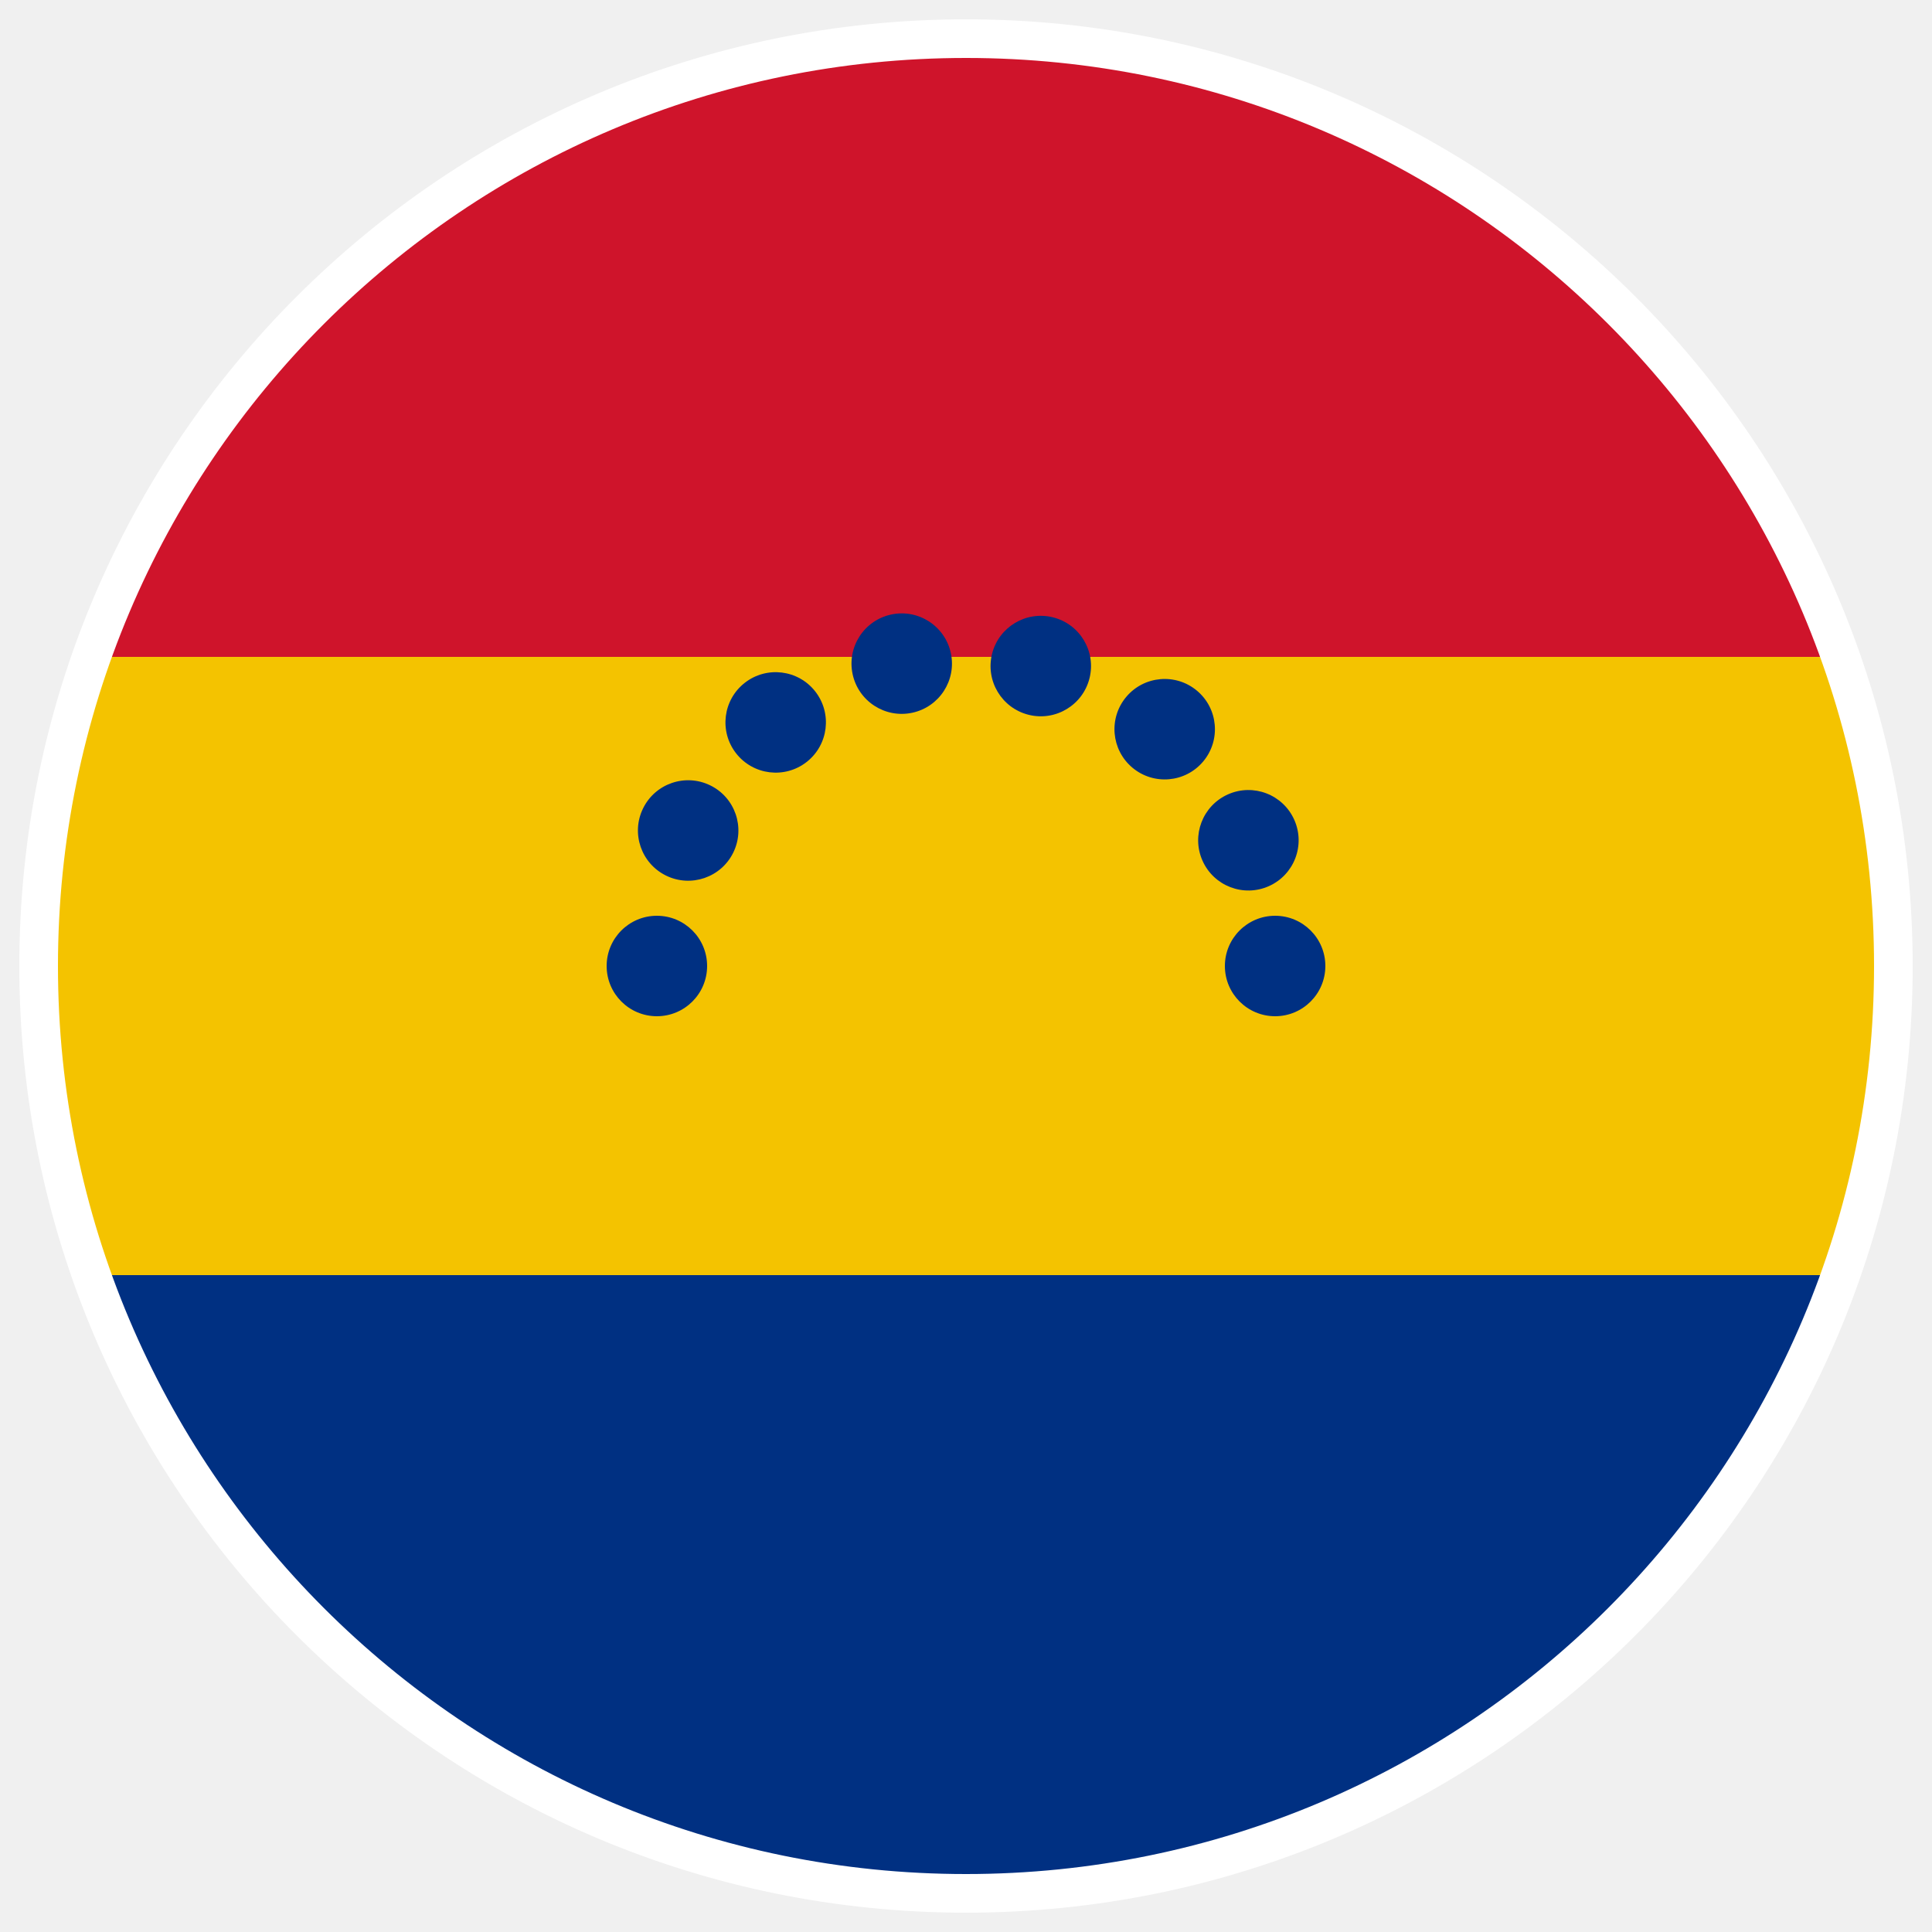
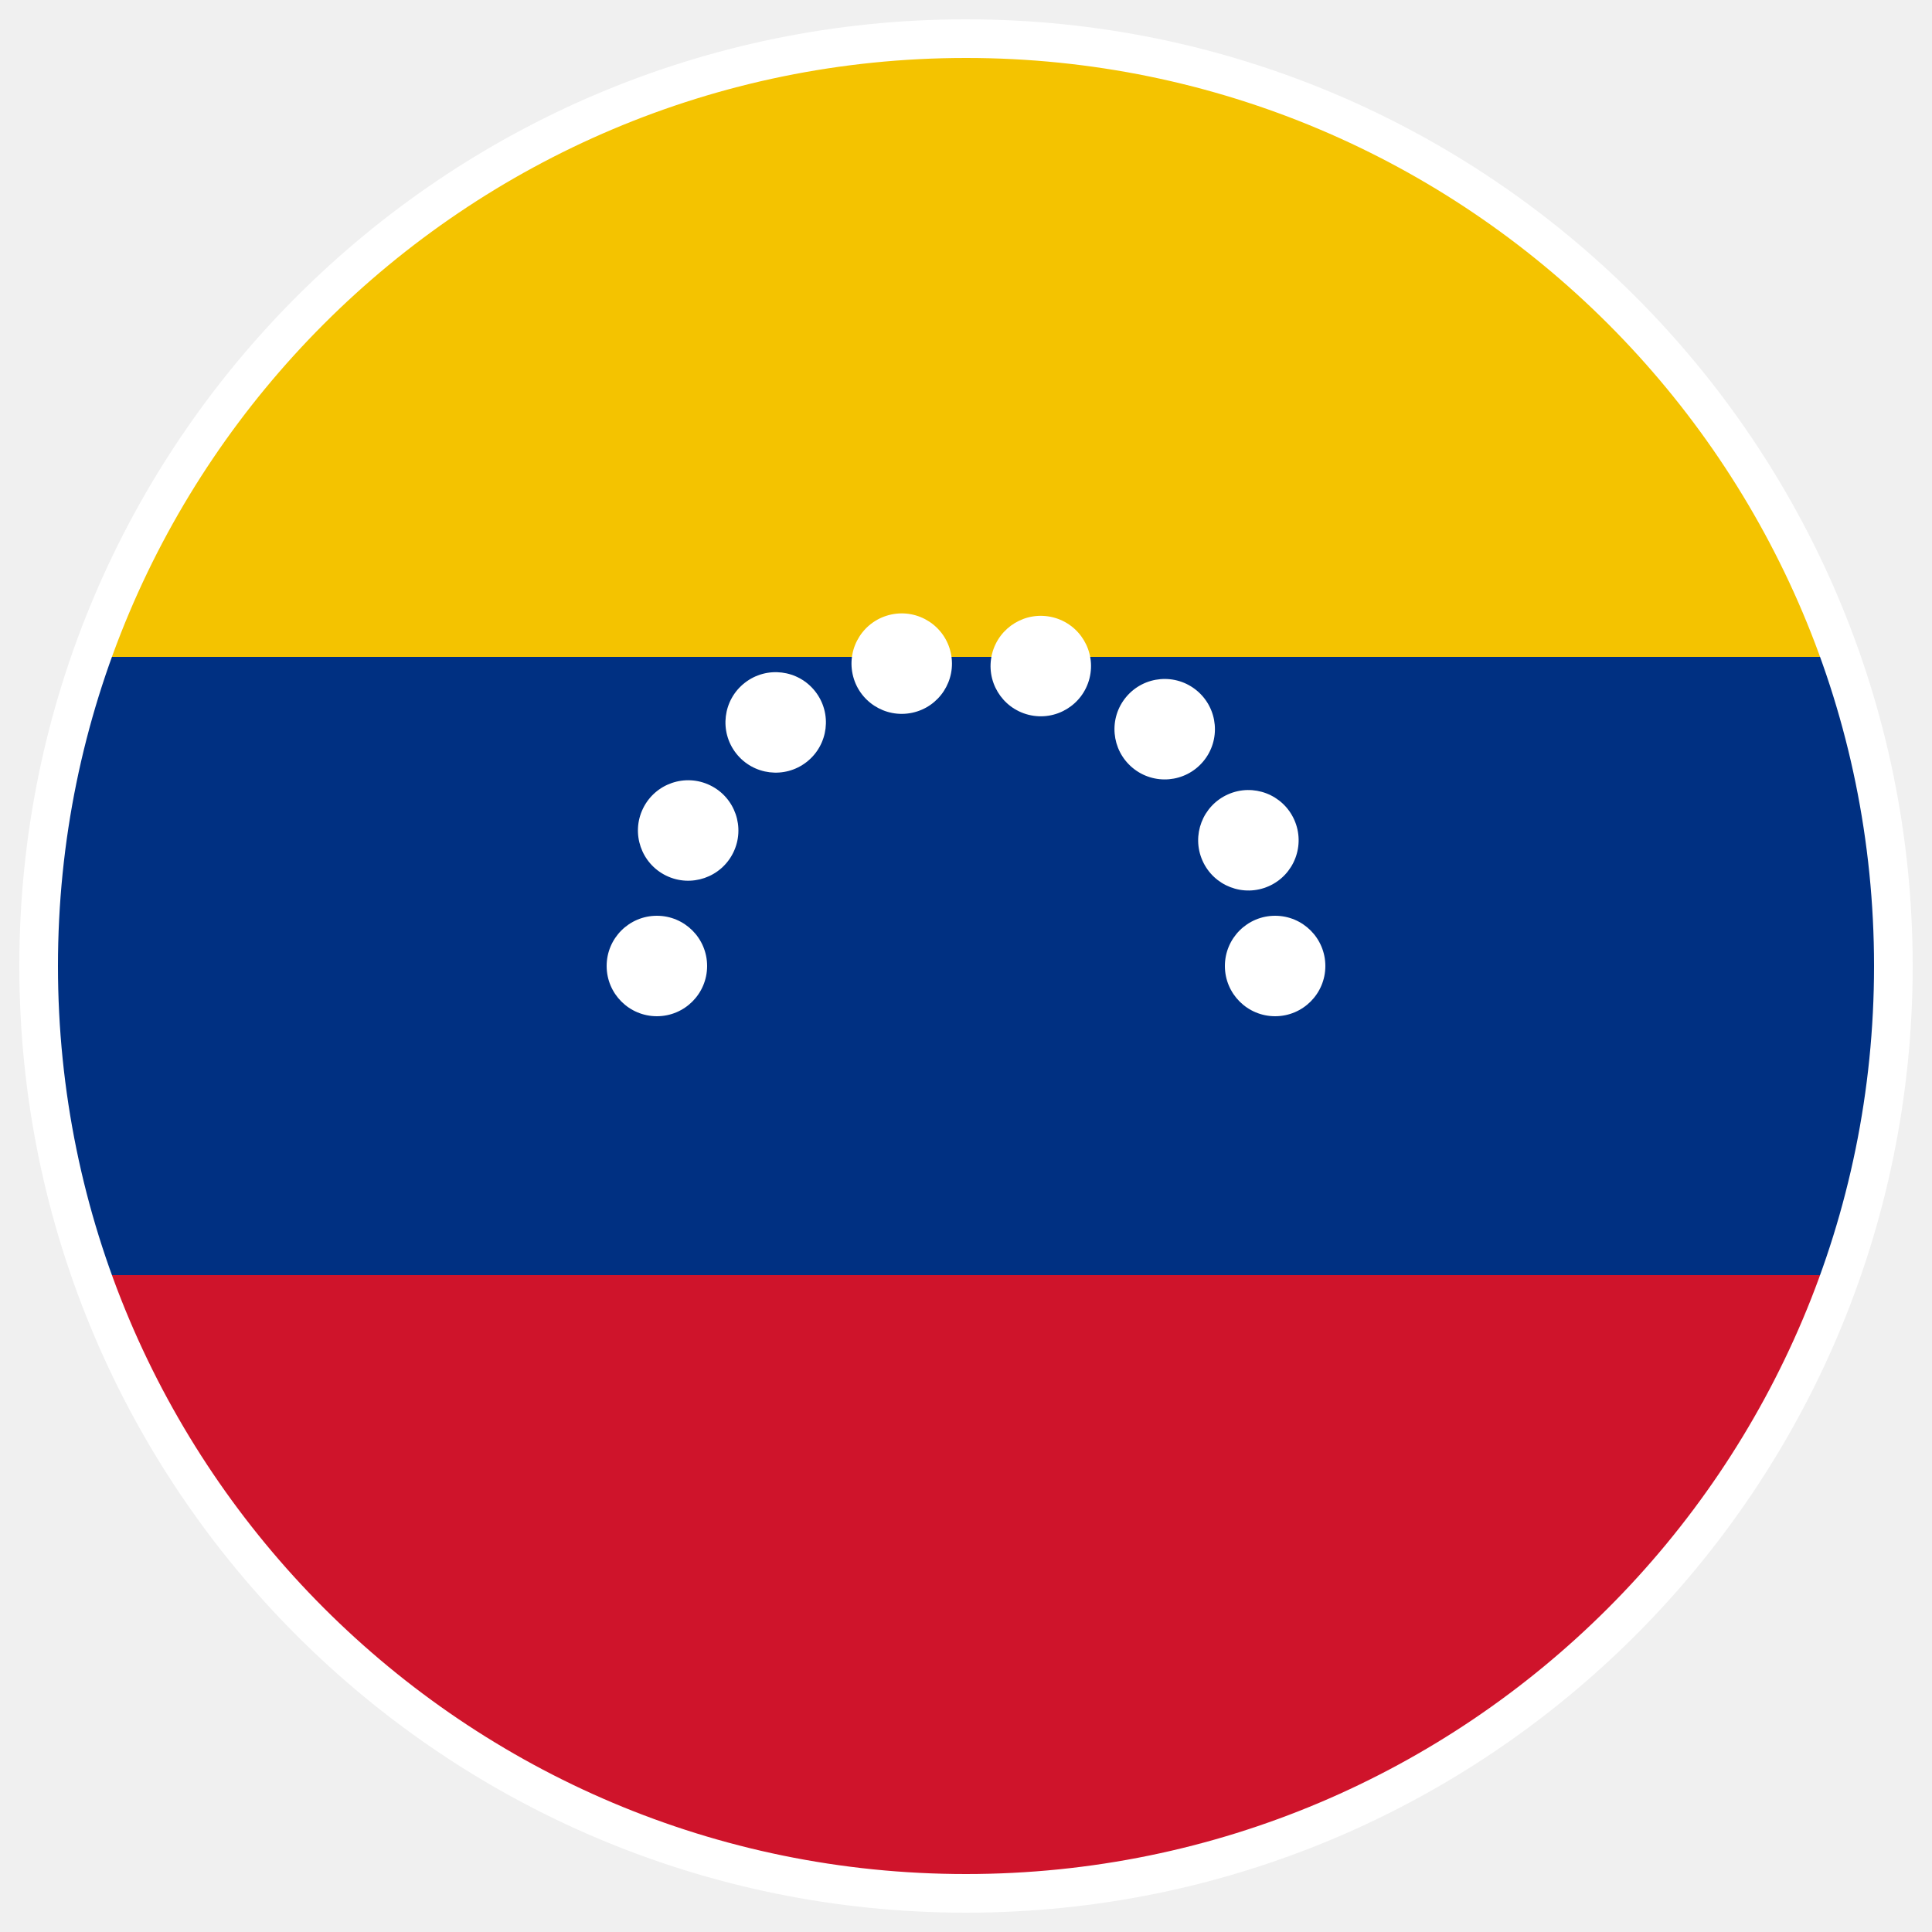
<svg xmlns="http://www.w3.org/2000/svg" viewBox="0 0 100 100">
  <defs>
    <clipPath id="circle">
      <circle cx="50" cy="50" r="48" />
    </clipPath>
  </defs>
-   <rect x="2" y="2" width="96" height="32" fill="#CF142B" clip-path="url(#circle)" />
-   <rect x="2" y="34" width="96" height="32" fill="#F4C300" clip-path="url(#circle)" />
-   <rect x="2" y="66" width="96" height="32" fill="#003082" clip-path="url(#circle)" />
-   <g fill="#003082">
+   <rect x="2" y="2" width="96" height="32" fill="#F4C300" clip-path="url(#circle)" />
+   <rect x="2" y="34" width="96" height="32" fill="#003082" clip-path="url(#circle)" />
+   <rect x="2" y="66" width="96" height="32" fill="#CF142B" clip-path="url(#circle)" />
+   <g fill="#FFFFFF">
    <circle cx="50" cy="50" r="2.6" transform="rotate(-90 50 50) translate(0 -16)" />
    <circle cx="50" cy="50" r="2.6" transform="rotate(-64 50 50) translate(0 -16)" />
    <circle cx="50" cy="50" r="2.6" transform="rotate(-38 50 50) translate(0 -16)" />
    <circle cx="50" cy="50" r="2.6" transform="rotate(-12 50 50) translate(0 -16)" />
    <circle cx="50" cy="50" r="2.6" transform="rotate( 14 50 50) translate(0 -16)" />
    <circle cx="50" cy="50" r="2.6" transform="rotate( 40 50 50) translate(0 -16)" />
    <circle cx="50" cy="50" r="2.6" transform="rotate( 66 50 50) translate(0 -16)" />
    <circle cx="50" cy="50" r="2.6" transform="rotate( 90 50 50) translate(0 -16)" />
  </g>
  <circle cx="50" cy="50" r="48" fill="none" stroke="#fff" stroke-width="2" />
</svg>
